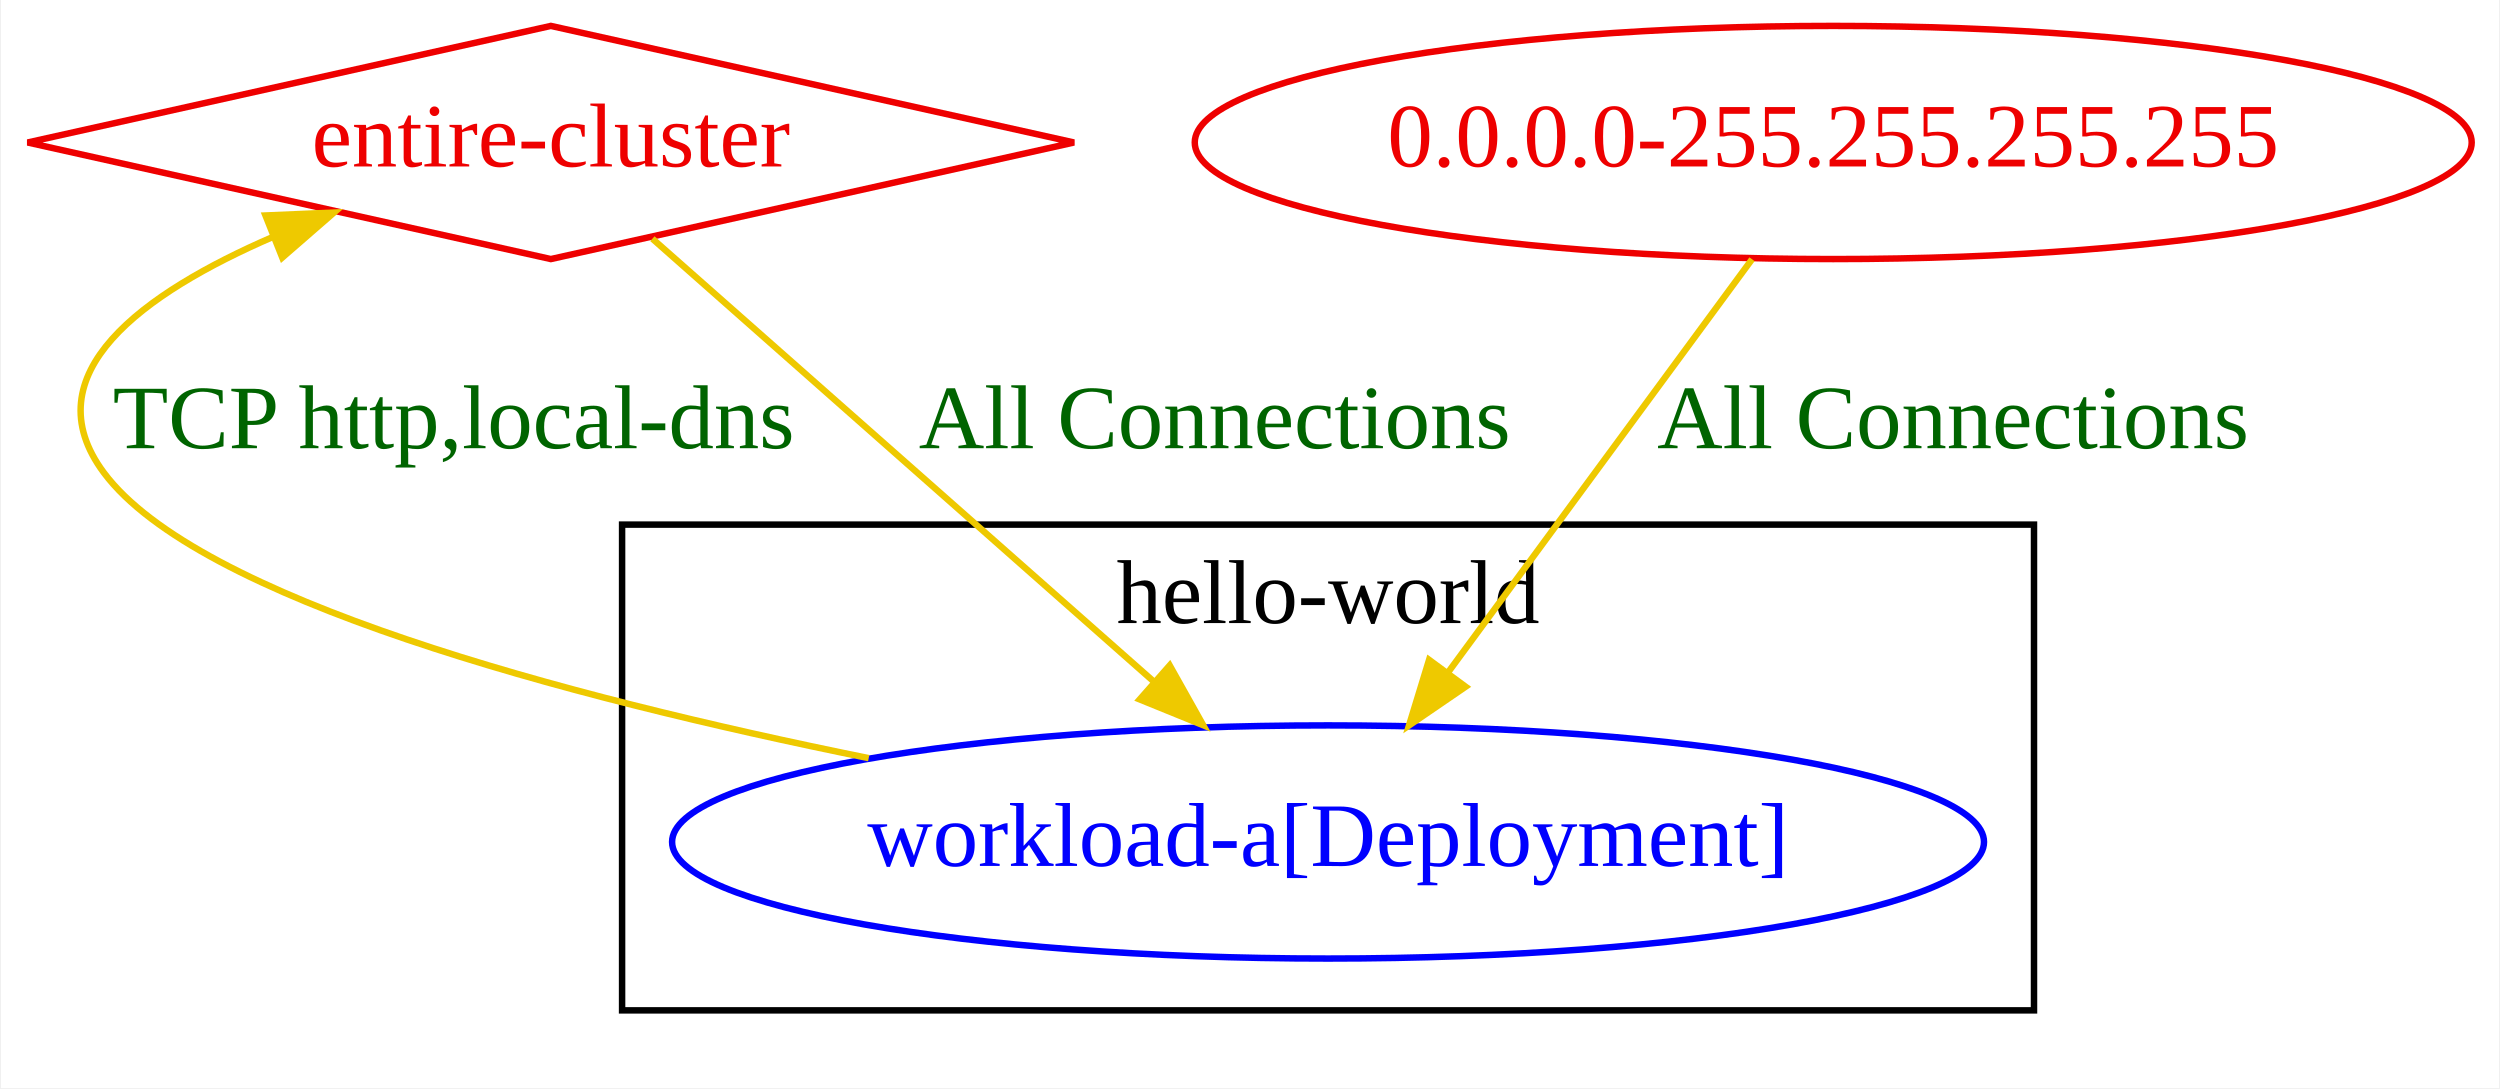
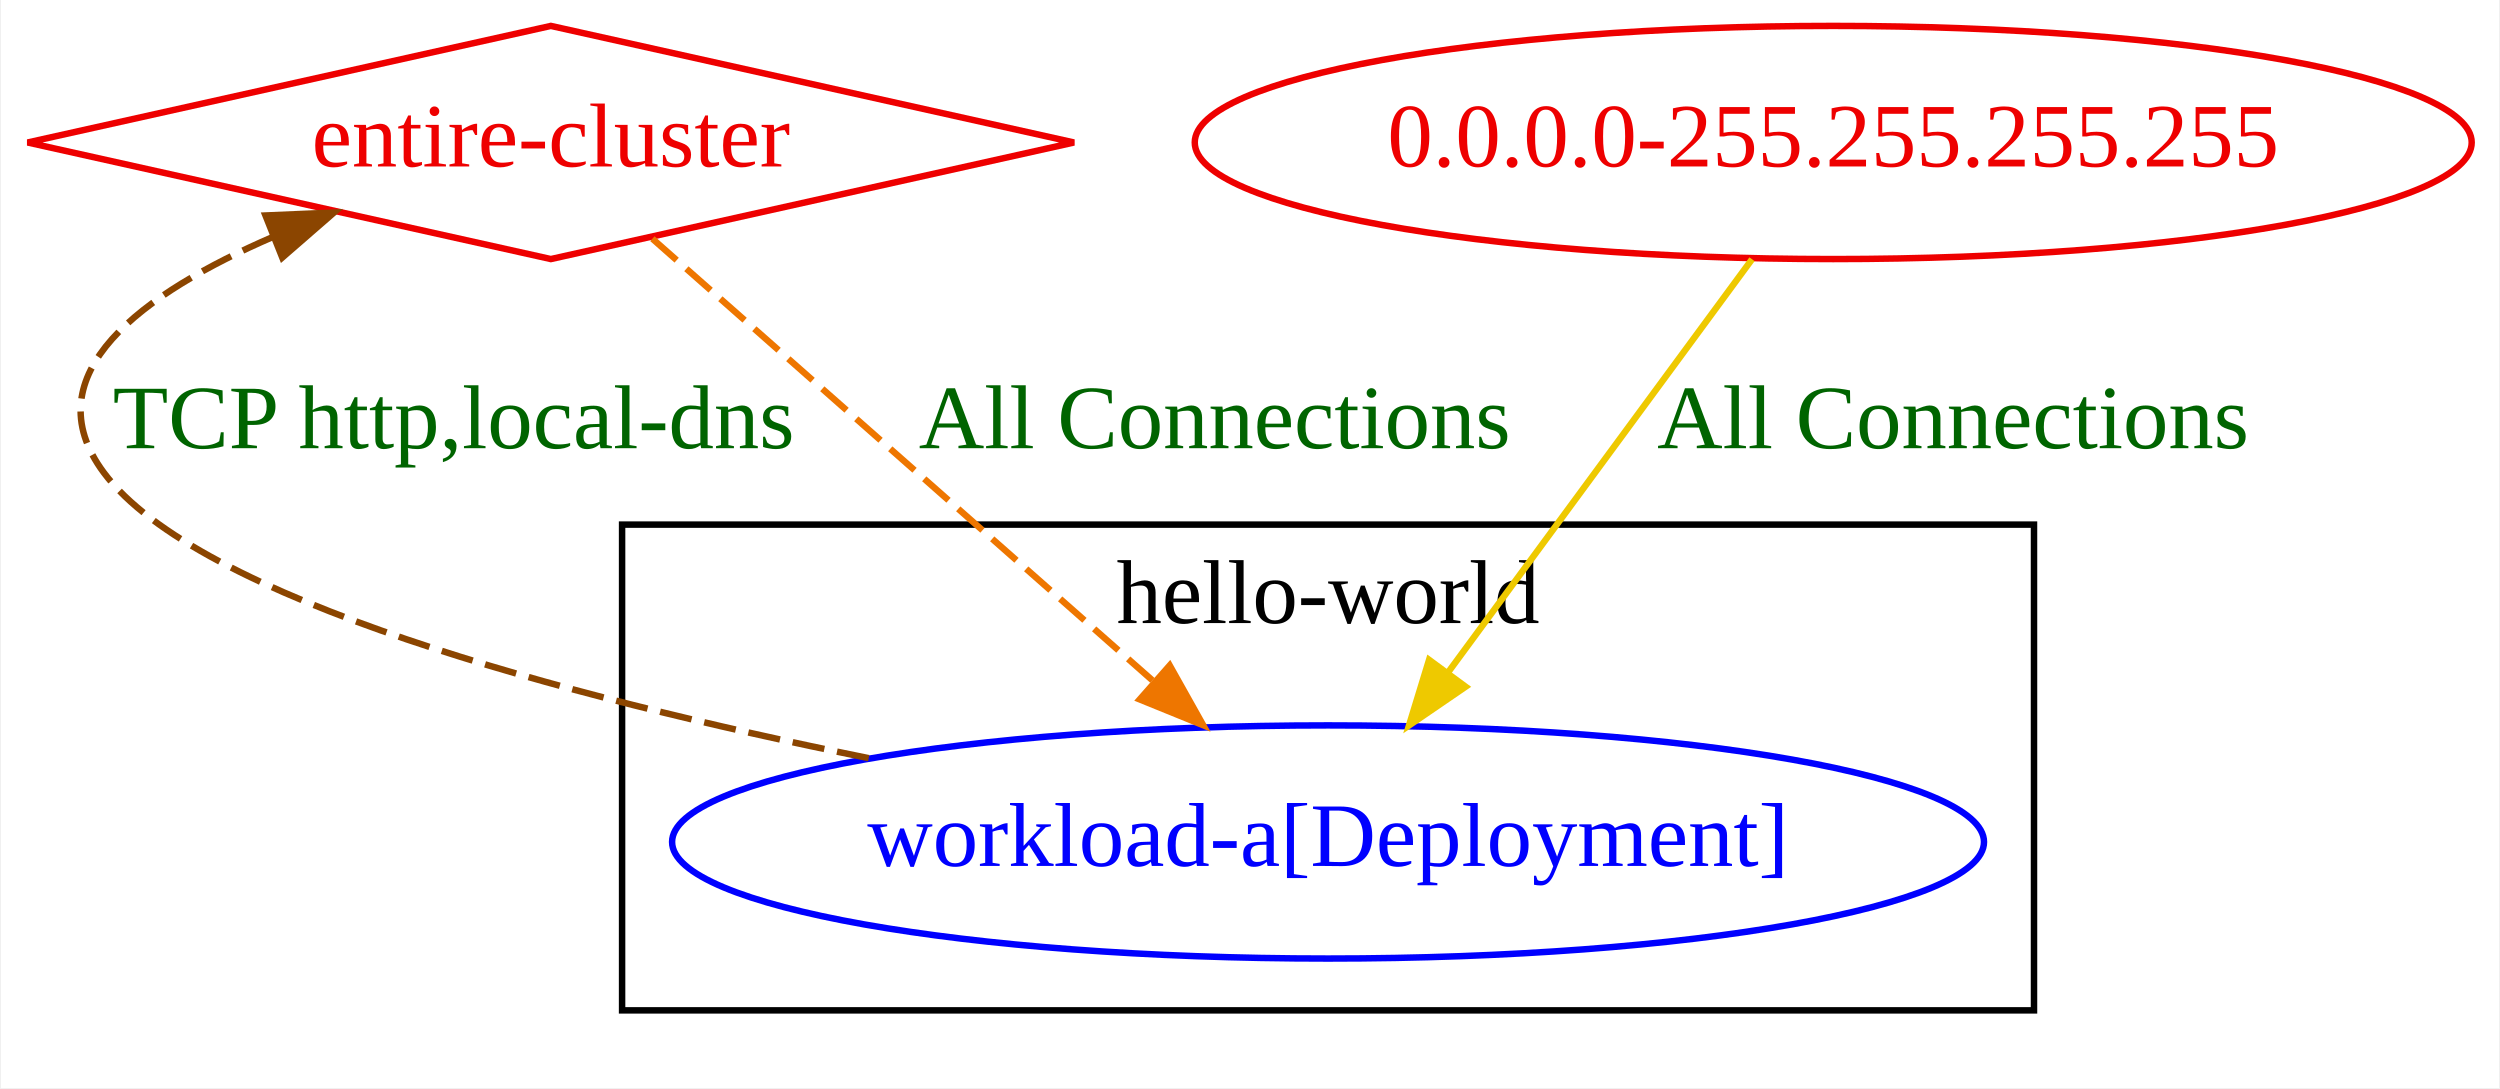
<svg xmlns="http://www.w3.org/2000/svg" width="386pt" height="168pt" viewBox="0.00 0.00 385.68 168.00">
  <g id="graph0" class="graph" transform="scale(1 1) rotate(0) translate(4 164)">
    <polygon fill="white" stroke="transparent" points="-4,4 -4,-164 381.68,-164 381.68,4 -4,4" />
    <g id="clust1" class="cluster">
      <polygon fill="none" stroke="black" points="91.89,-8 91.89,-83 309.89,-83 309.89,-8 91.89,-8" />
      <text text-anchor="middle" x="200.89" y="-67.8" font-family="Times New Roman,serif" font-size="14.00">hello-world</text>
    </g>
    <g id="node1" class="node">
      <ellipse fill="none" stroke="blue" cx="200.89" cy="-34" rx="101.28" ry="18" />
      <text text-anchor="middle" x="200.89" y="-30.3" font-family="Times New Roman,serif" font-size="14.00" fill="blue">workload-a[Deployment]</text>
    </g>
    <g id="node3" class="node">
      <polygon fill="none" stroke="#ee0000" points="80.89,-160 0.11,-142 80.89,-124 161.66,-142 80.89,-160" />
      <text text-anchor="middle" x="80.89" y="-138.3" font-family="Times New Roman,serif" font-size="14.00" fill="#ee0000">entire-cluster</text>
    </g>
    <g id="edge3" class="edge">
-       <path fill="none" stroke="#eec900" d="M129.97,-46.94C82.59,-56.54 26.37,-71.6 11.89,-91 0.53,-106.21 17.9,-118.74 38.05,-127.45" />
-       <polygon fill="#eec900" stroke="#eec900" points="36.83,-130.73 47.41,-131.18 39.42,-124.23 36.83,-130.73" />
+       <path fill="none" stroke="#8b4500" stroke-dasharray="5,2" d="M129.97,-46.94C82.59,-56.54 26.37,-71.6 11.89,-91 0.53,-106.21 17.9,-118.74 38.05,-127.45" />
+       <polygon fill="#8b4500" stroke="#8b4500" points="36.83,-130.73 47.41,-131.18 39.42,-124.23 36.83,-130.73" />
      <text text-anchor="middle" x="65.89" y="-94.8" font-family="Times New Roman,serif" font-size="14.00" fill="darkgreen">TCP http,local-dns</text>
    </g>
    <g id="node2" class="node">
      <ellipse fill="none" stroke="#ee0000" cx="278.89" cy="-142" rx="98.58" ry="18" />
      <text text-anchor="middle" x="278.89" y="-138.3" font-family="Times New Roman,serif" font-size="14.00" fill="#ee0000">0.0.0.0-255.255.255.255</text>
    </g>
    <g id="edge1" class="edge">
      <path fill="none" stroke="#eec900" d="M266.35,-123.97C253.67,-106.74 233.93,-79.9 219.44,-60.21" />
      <polygon fill="#eec900" stroke="#eec900" points="222.13,-57.97 213.39,-51.99 216.49,-62.12 222.13,-57.97" />
      <text text-anchor="middle" x="297.39" y="-94.8" font-family="Times New Roman,serif" font-size="14.00" fill="darkgreen">All Connections</text>
    </g>
    <g id="edge2" class="edge">
-       <path fill="none" stroke="#eec900" d="M96.57,-127.14C116.21,-109.8 150.15,-79.82 173.97,-58.78" />
-       <polygon fill="#eec900" stroke="#eec900" points="176.44,-61.26 181.62,-52.02 171.81,-56.01 176.44,-61.26" />
+       <path fill="none" stroke="#ee7600" stroke-dasharray="5,2" d="M96.57,-127.14C116.21,-109.8 150.15,-79.82 173.97,-58.78" />
+       <polygon fill="#ee7600" stroke="#ee7600" points="176.44,-61.26 181.62,-52.02 171.81,-56.01 176.44,-61.26" />
      <text text-anchor="middle" x="183.39" y="-94.8" font-family="Times New Roman,serif" font-size="14.00" fill="darkgreen">All Connections</text>
    </g>
  </g>
</svg>
